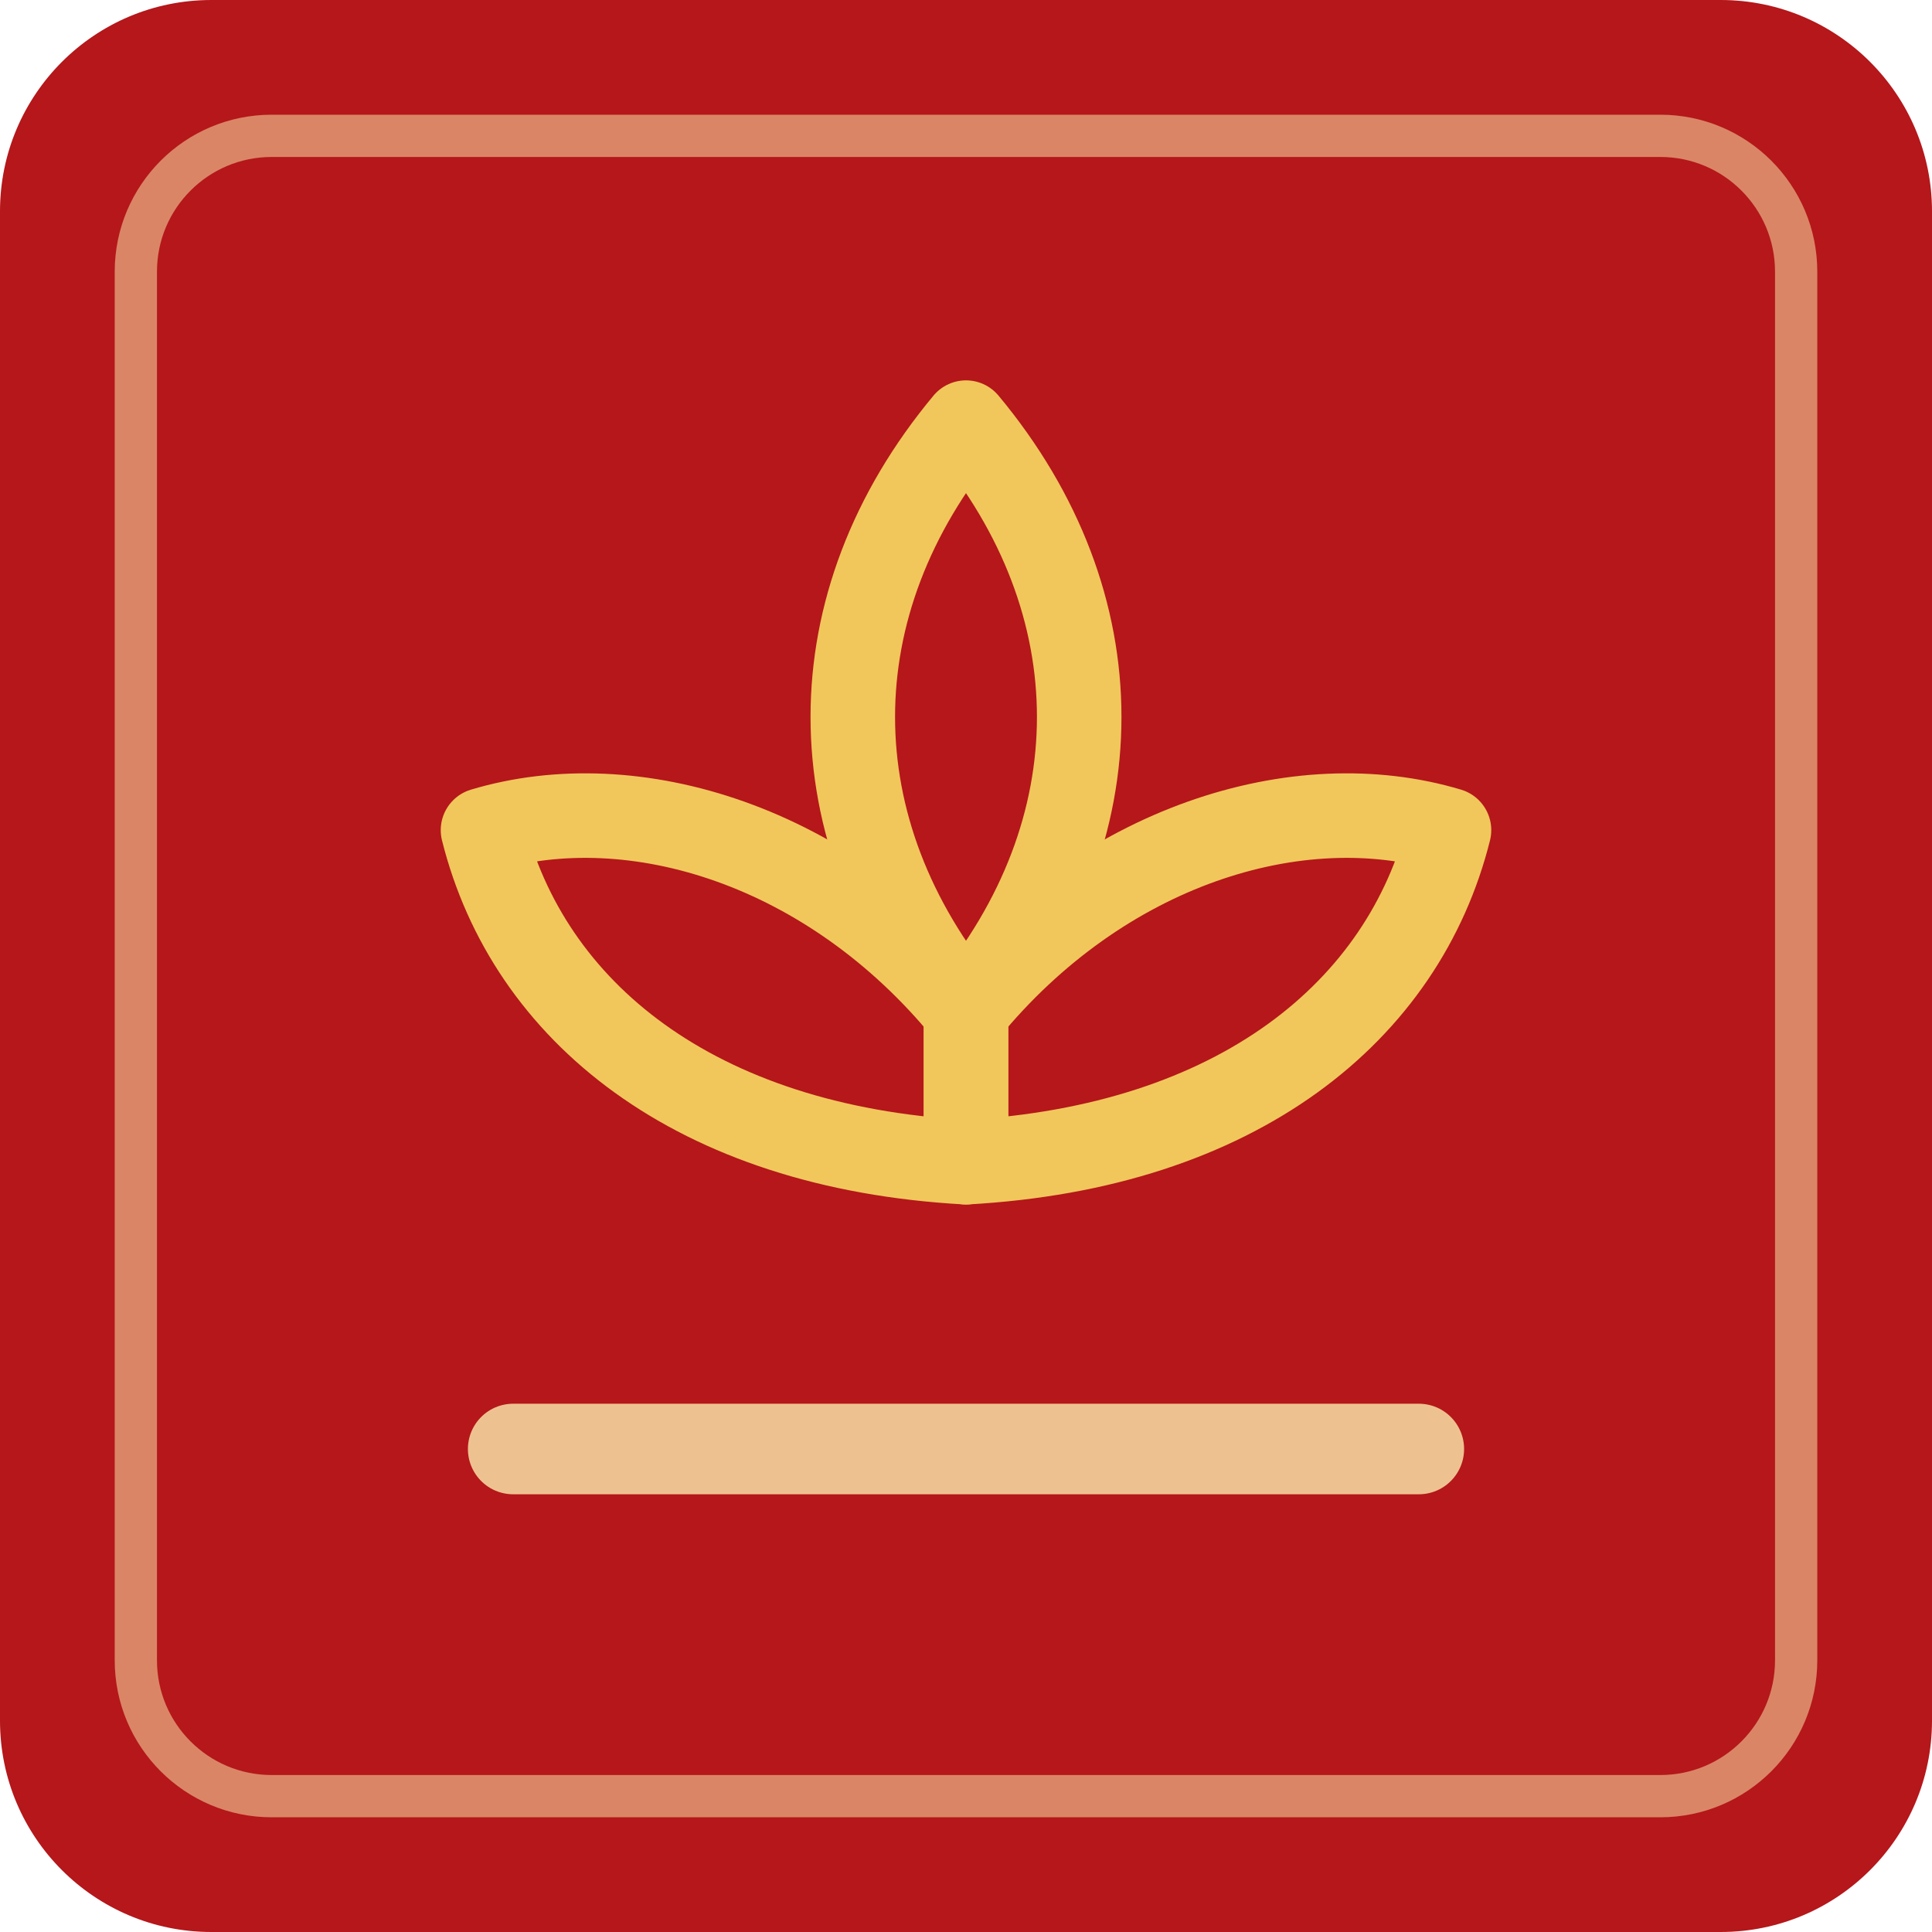
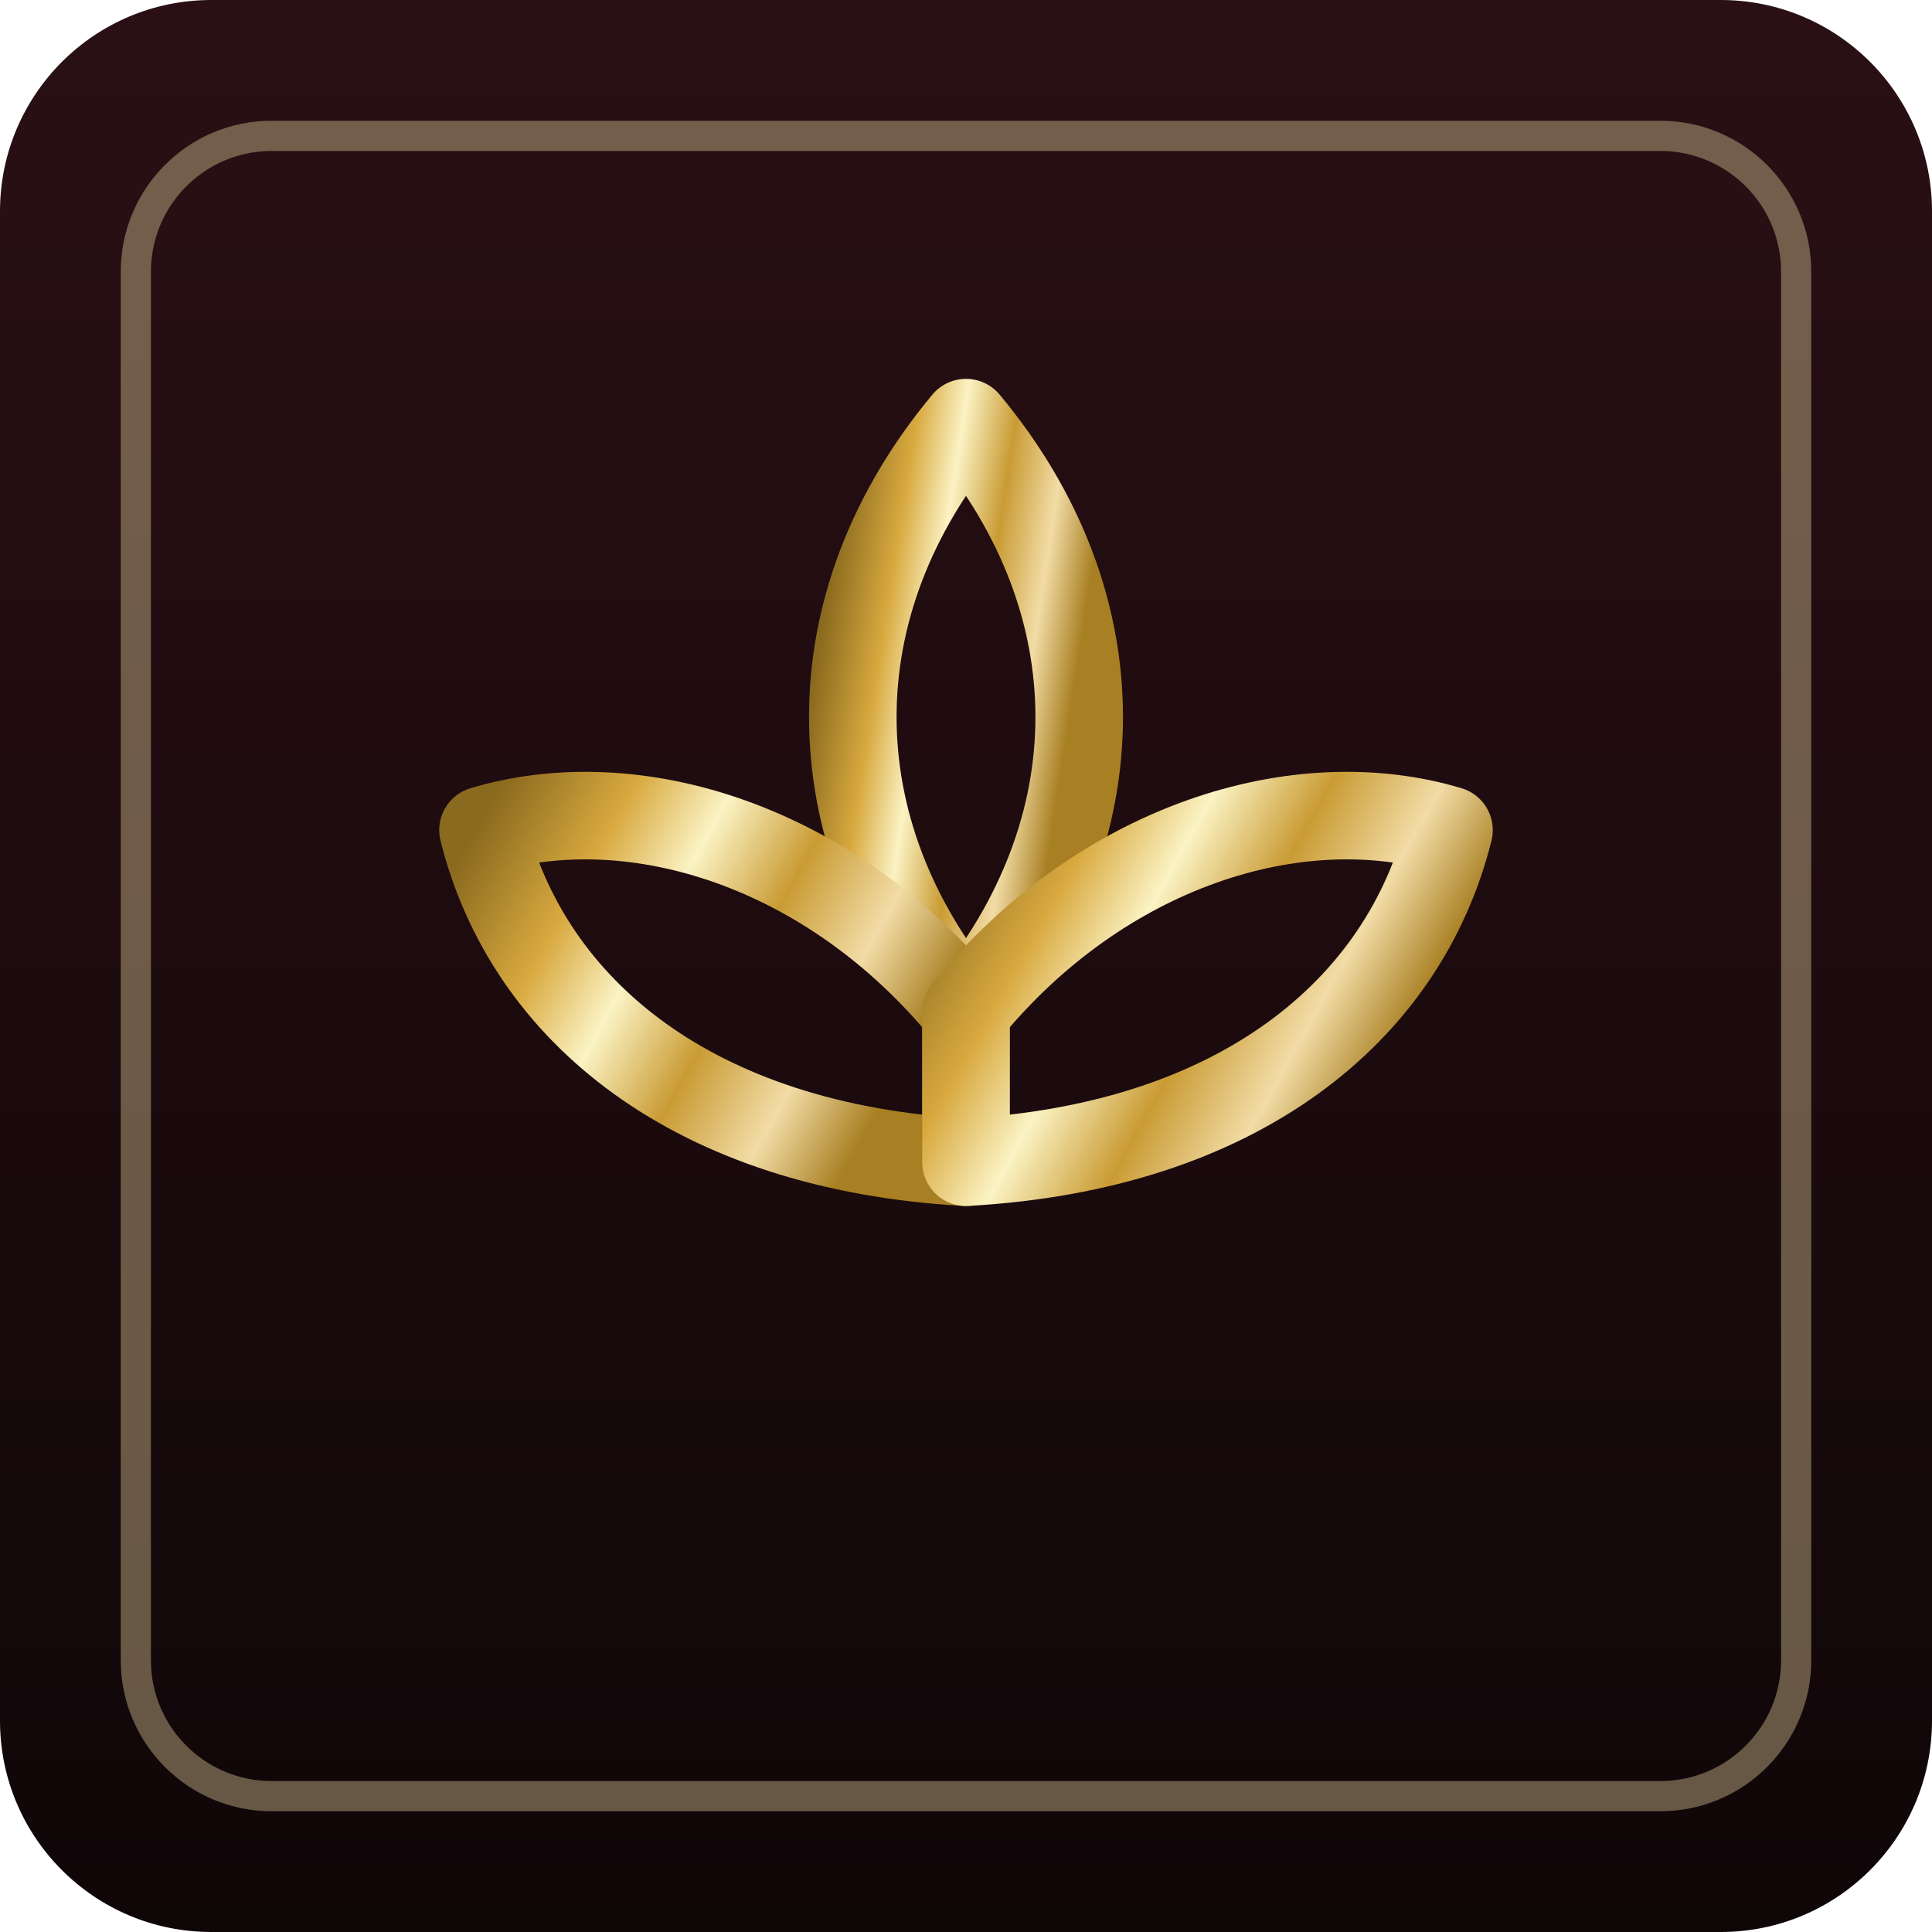
<svg xmlns="http://www.w3.org/2000/svg" viewBox="0 0 64 64" role="img" aria-label="ตำหนักผู่โถวเจ้าแม่กวนอิม">
-   <rect width="64" height="64" rx="7" fill="#B5171A" />
-   <rect x="4.5" y="4.5" width="55" height="55" rx="4.5" fill="none" stroke="#F8E1A4" stroke-width="1.4" opacity=".55" />
-   <g fill="none" stroke="#F1C75C" stroke-width="2.8" stroke-linecap="round" stroke-linejoin="round">
+   <defs>
+     <linearGradient id="bg" x1="0" y1="0" x2="0" y2="1">
+       <stop offset="0%" stop-color="#2A1015" />
+       <stop offset="100%" stop-color="#0F0608" />
+     </linearGradient>
+     <linearGradient id="foil" x1="0" y1="0" x2="1" y2="0.4">
+       <stop offset="0%" stop-color="#8A6A1E" />
+       <stop offset="24%" stop-color="#D8A93F" />
+       <stop offset="42%" stop-color="#FBF3C4" />
+       <stop offset="62%" stop-color="#C99B34" />
+       <stop offset="82%" stop-color="#F2DCA6" />
+       <stop offset="100%" stop-color="#A87F22" />
+     </linearGradient>
+   </defs>
+   <rect width="64" height="64" rx="7" fill="url(#bg)" />
+   <rect x="4.5" y="4.5" width="55" height="55" rx="4.5" fill="none" stroke="#F2DCA6" stroke-width="1" opacity=".38" />
+   <g fill="none" stroke="url(#foil)" stroke-width="2.9" stroke-linecap="round" stroke-linejoin="round">
    <path d="M32 14c5 6 5 13.5 0 19.5-5-6-5-13.5 0-19.5Z" />
    <path d="M32 33.5c-4.5-5.5-11-7.5-16-6 1.5 6 7 10.5 16 11Z" />
    <path d="M32 33.5c4.5-5.5 11-7.5 16-6-1.5 6-7 10.5-16 11Z" />
  </g>
-   <path d="M17 48h30" stroke="#F8E1A4" stroke-width="3" stroke-linecap="round" opacity=".85" />
+   <path d="M17 48h30" stroke="url(#foil)" stroke-width="2.6" stroke-linecap="round" />
</svg>
